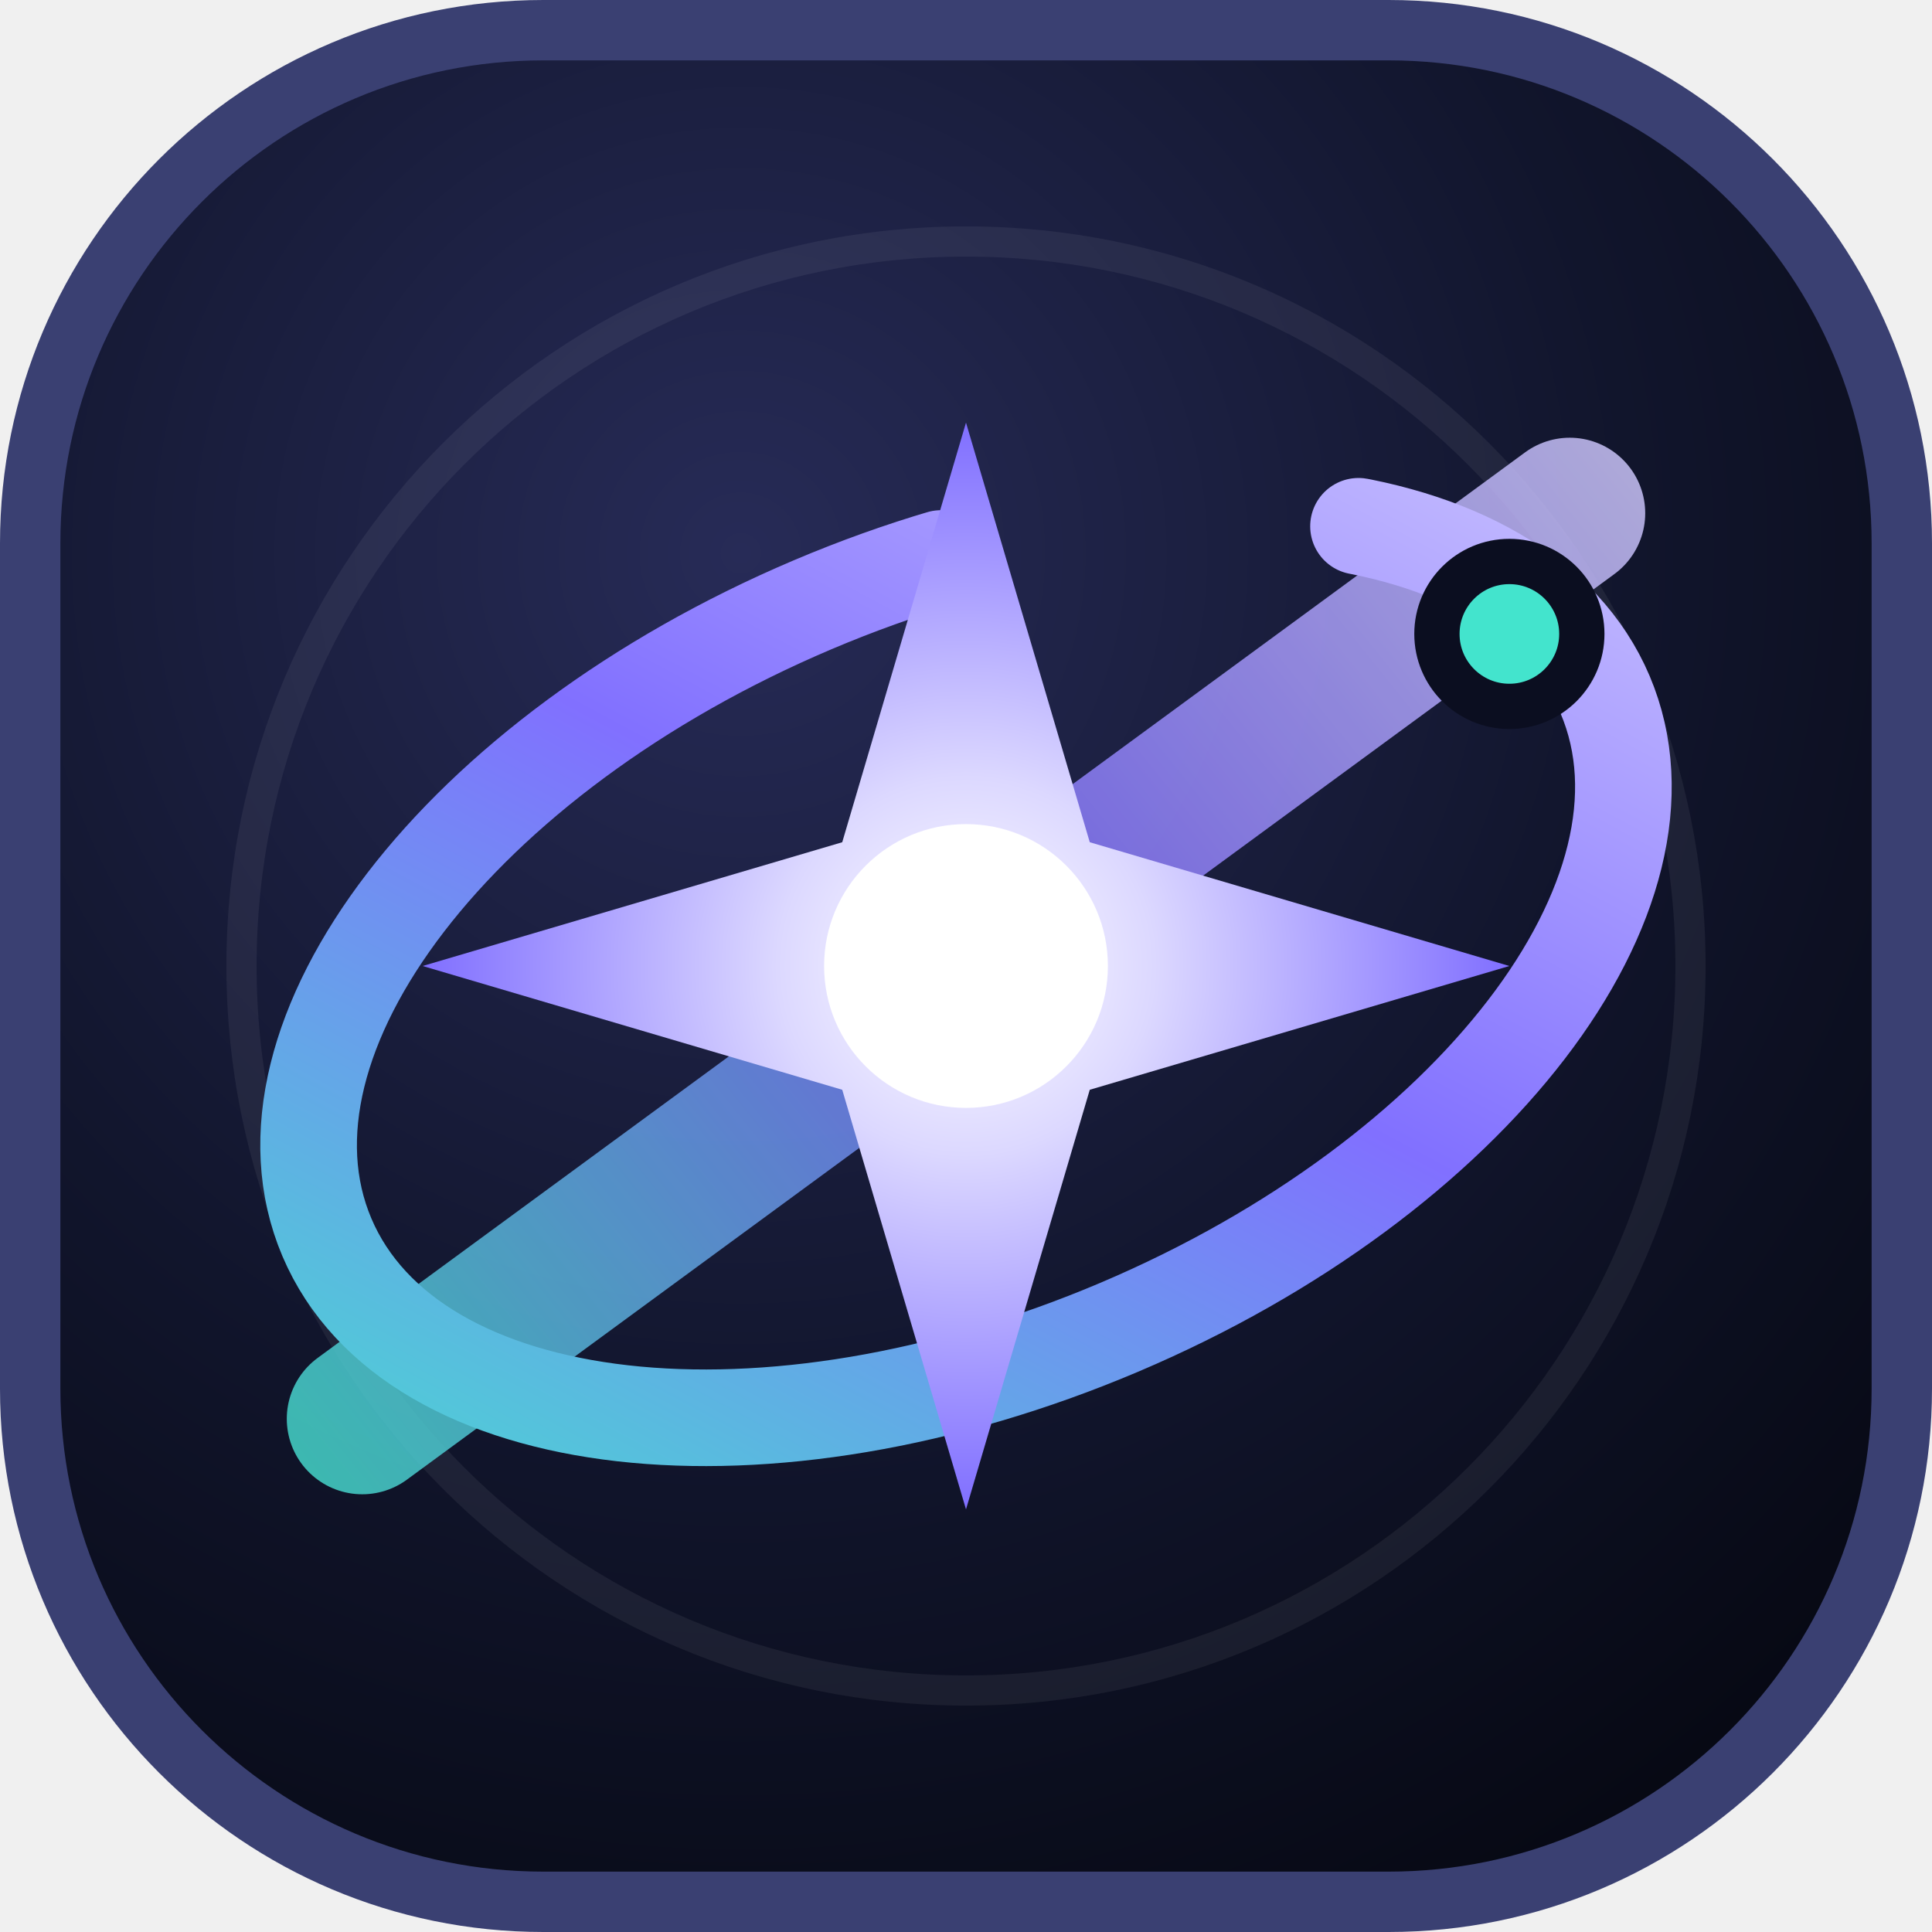
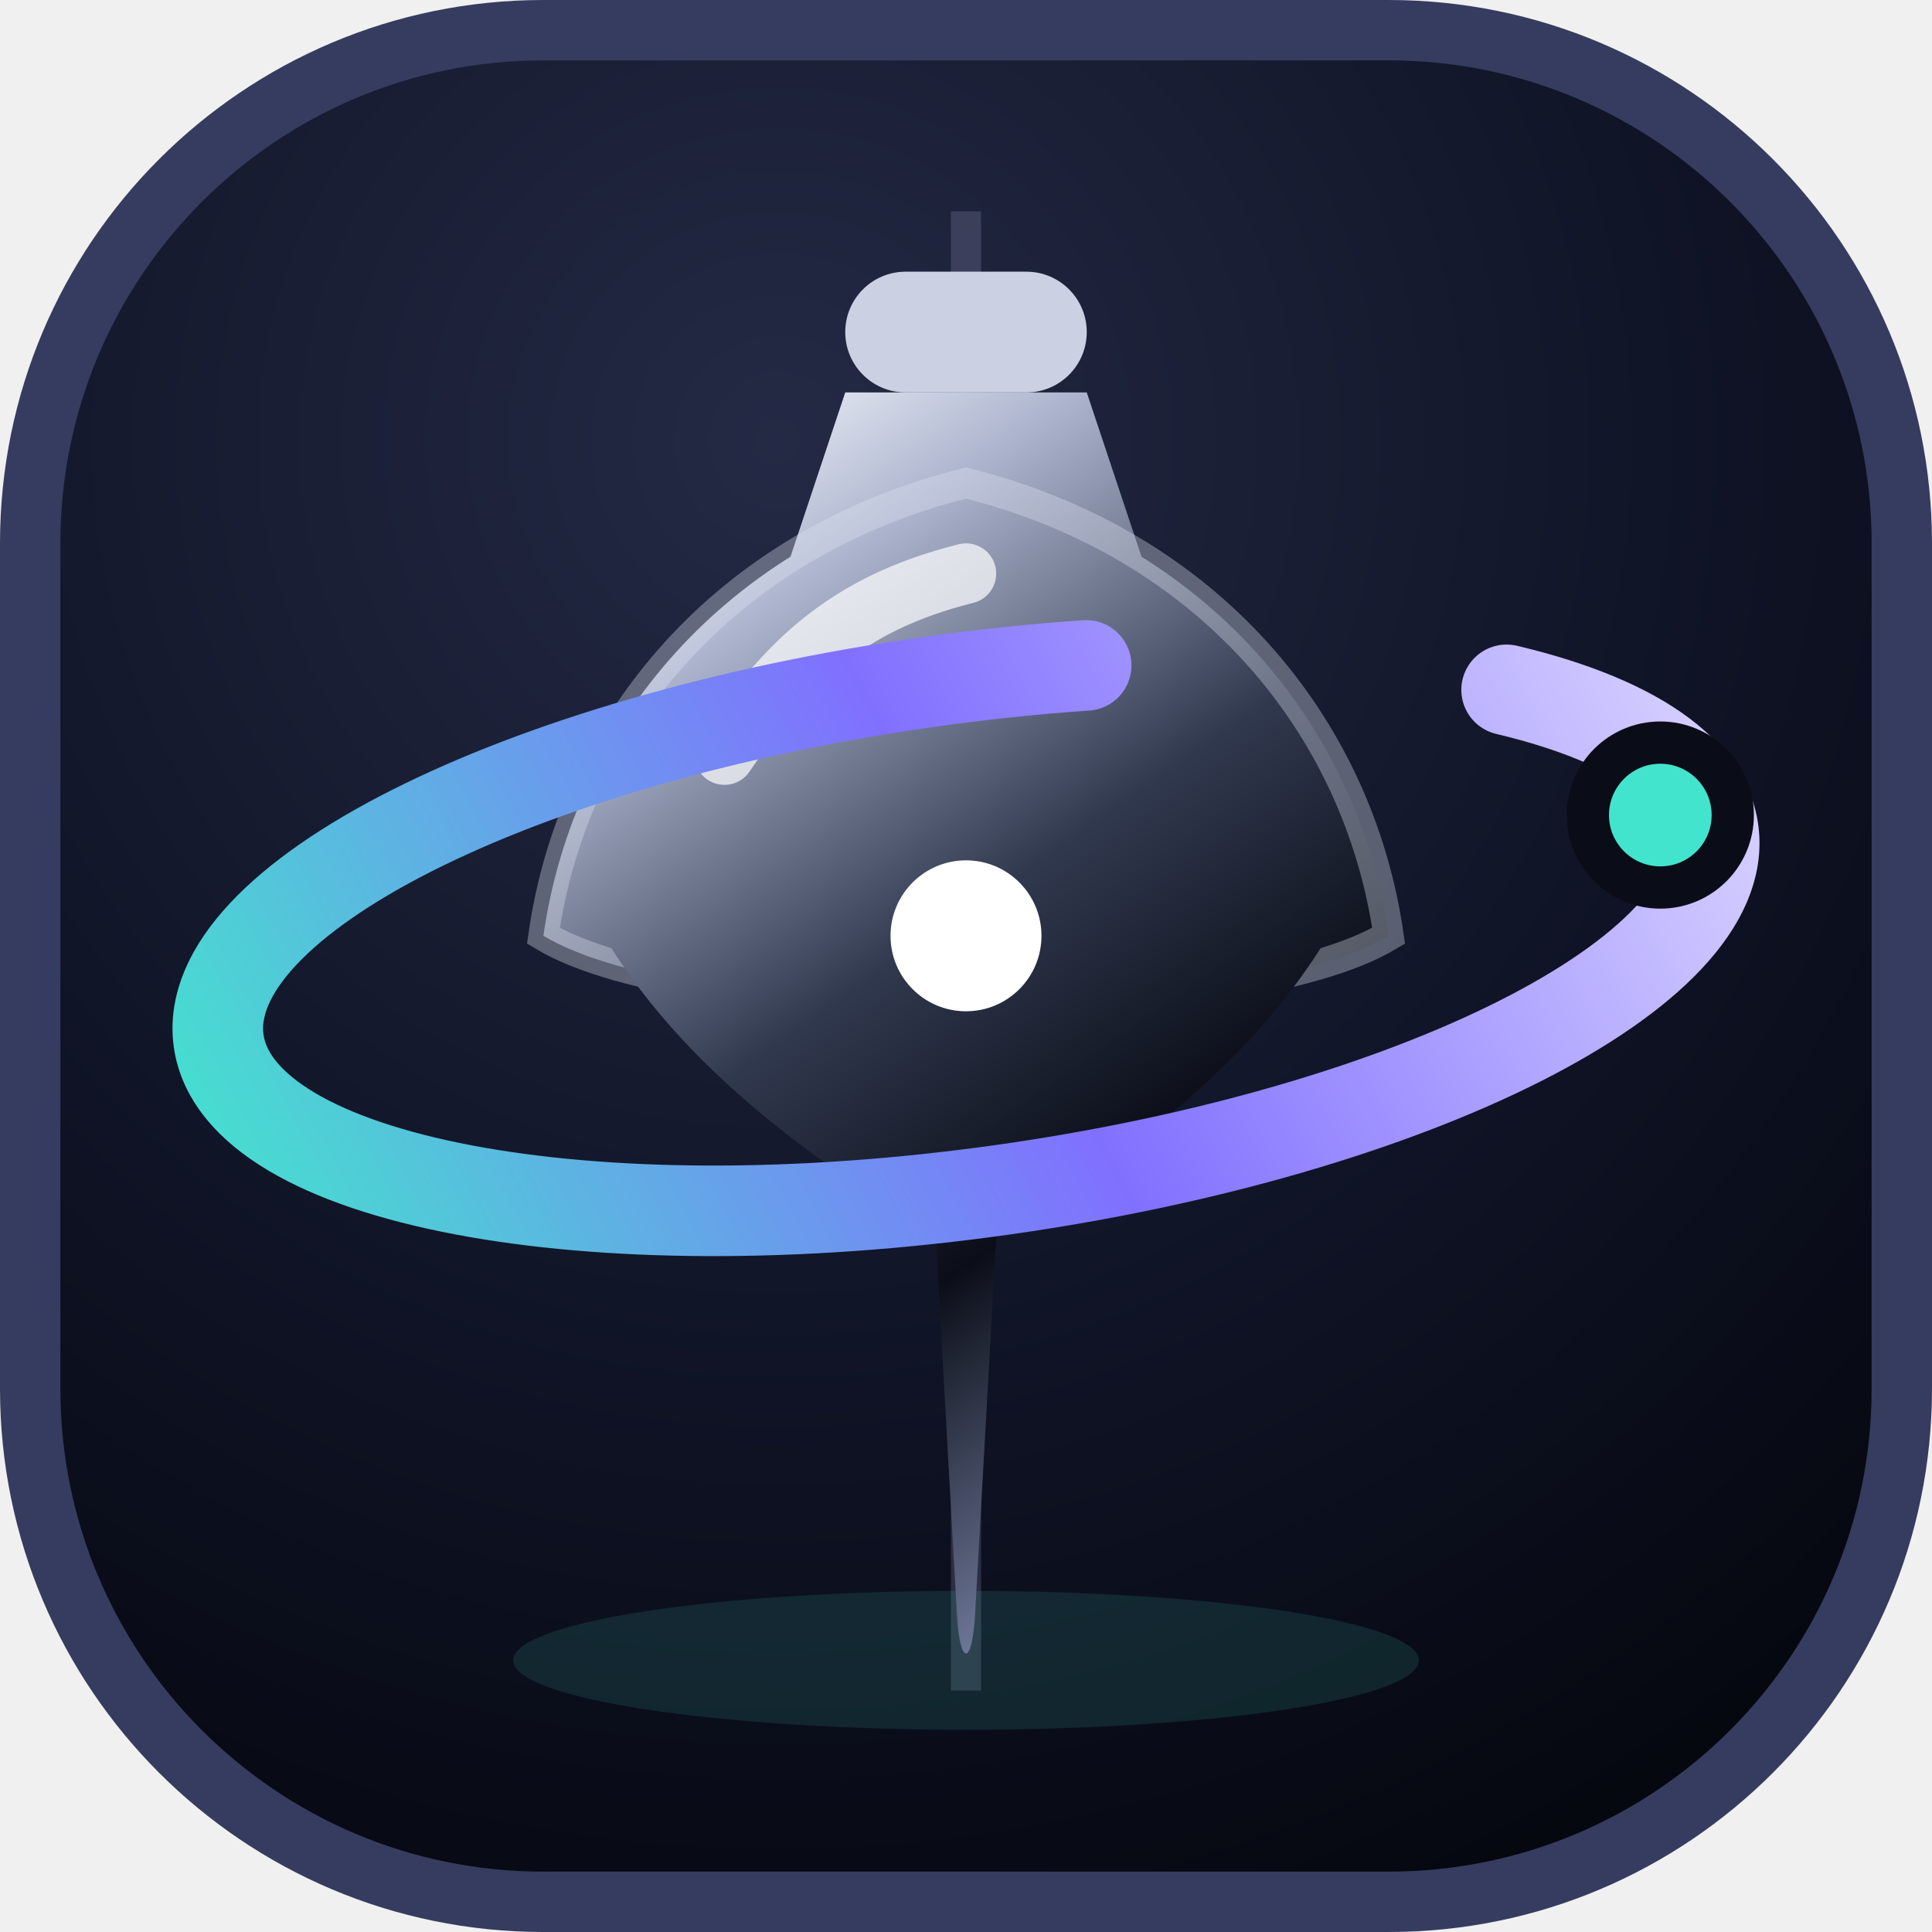
<svg xmlns="http://www.w3.org/2000/svg" viewBox="0 0 64 64" role="img" aria-labelledby="title">
  <defs>
-     <radialGradient id="space" cx="38%" cy="28%" r="82%">
-       <stop stop-color="#272b57" />
-       <stop offset=".58" stop-color="#11152c" />
-       <stop offset="1" stop-color="#070914" />
+     <radialGradient id="space" cx="40%" cy="22%" r="88%">
+       <stop stop-color="#242a45" />
+       <stop offset=".58" stop-color="#0f1325" />
+       <stop offset="1" stop-color="#05070e" />
    </radialGradient>
-     <linearGradient id="orbit" x1="9" y1="50" x2="55" y2="13" gradientUnits="userSpaceOnUse">
+     <linearGradient id="metal" x1="20" y1="15" x2="43" y2="48" gradientUnits="userSpaceOnUse">
+       <stop stop-color="#f8faff" />
+       <stop offset=".18" stop-color="#aeb6cf" />
+       <stop offset=".48" stop-color="#31394f" />
+       <stop offset=".72" stop-color="#0b0e18" />
+       <stop offset="1" stop-color="#737d9e" />
+     </linearGradient>
+     <linearGradient id="energy" x1="7" y1="41" x2="57" y2="23" gradientUnits="userSpaceOnUse">
      <stop stop-color="#43e4cd" />
      <stop offset=".52" stop-color="#8170ff" />
-       <stop offset="1" stop-color="#d7d1ff" />
+       <stop offset="1" stop-color="#d8d3ff" />
    </linearGradient>
-     <radialGradient id="star">
-       <stop stop-color="#fff" />
-       <stop offset=".35" stop-color="#dcd8ff" />
-       <stop offset="1" stop-color="#8170ff" />
-     </radialGradient>
  </defs>
-   <rect x="1" y="1" width="62" height="62" rx="17" fill="url(#space)" stroke="#3a4072" stroke-width="2" />
-   <circle cx="32" cy="32" r="24" fill="none" stroke="#fff" stroke-opacity=".06" />
-   <path d="M12 47 27 36M37 28l15-11" stroke="url(#orbit)" stroke-width="5" stroke-linecap="round" opacity=".82" />
-   <ellipse cx="32" cy="32" rx="23" ry="13" fill="none" stroke="url(#orbit)" stroke-width="3.2" stroke-linecap="round" stroke-dasharray="91 14" transform="rotate(-23 32 32)" />
-   <path d="m32 14 4.1 13.9L50 32l-13.9 4.1L32 50l-4.1-13.9L14 32l13.9-4.1L32 14Z" fill="url(#star)" />
-   <circle cx="32" cy="32" r="4.7" fill="#fff" />
-   <circle cx="50" cy="21" r="2.4" fill="#43e4cd" stroke="#0b0e20" stroke-width="1.5" />
+   <rect x="1" y="1" width="62" height="62" rx="17" fill="url(#space)" stroke="#353c5f" stroke-width="2" />
+   <path d="M32 7v49" stroke="#d8d3ff" stroke-opacity=".16" />
+   <ellipse cx="32" cy="55" rx="15" ry="2.3" fill="#43e4cd" opacity=".12" />
+   <rect x="28" y="9" width="8" height="4" rx="2" fill="#cbd1e2" />
+   <path d="m28 13 8 0 2 6H26l2-6Z" fill="url(#metal)" />
+   <path d="M32 16C24 18 19 24 18 31c5 3 23 3 28 0-1-7-6-13-14-15Z" fill="url(#metal)" stroke="#dfe4f4" stroke-opacity=".35" />
+   <path d="M20 31c3 5 8 8 11 10l.7 12.5c.1 1.7.5 1.7.6 0L33 41c3-2 8-5 11-10-7 2.2-17 2.2-24 0Z" fill="url(#metal)" />
+   <path d="M24 25c2-3 4-5 8-6" fill="none" stroke="#fff" stroke-width="2" stroke-linecap="round" opacity=".7" />
+   <ellipse cx="32" cy="31" rx="25" ry="8.5" fill="none" stroke="url(#energy)" stroke-width="3" stroke-linecap="round" stroke-dasharray="89 14" transform="rotate(-8 32 31)" />
+   <circle cx="55" cy="27" r="2.4" fill="#43e4cd" stroke="#0a0d18" stroke-width="1.4" />
+   <circle cx="32" cy="31" r="2.5" fill="#fff" />
</svg>
